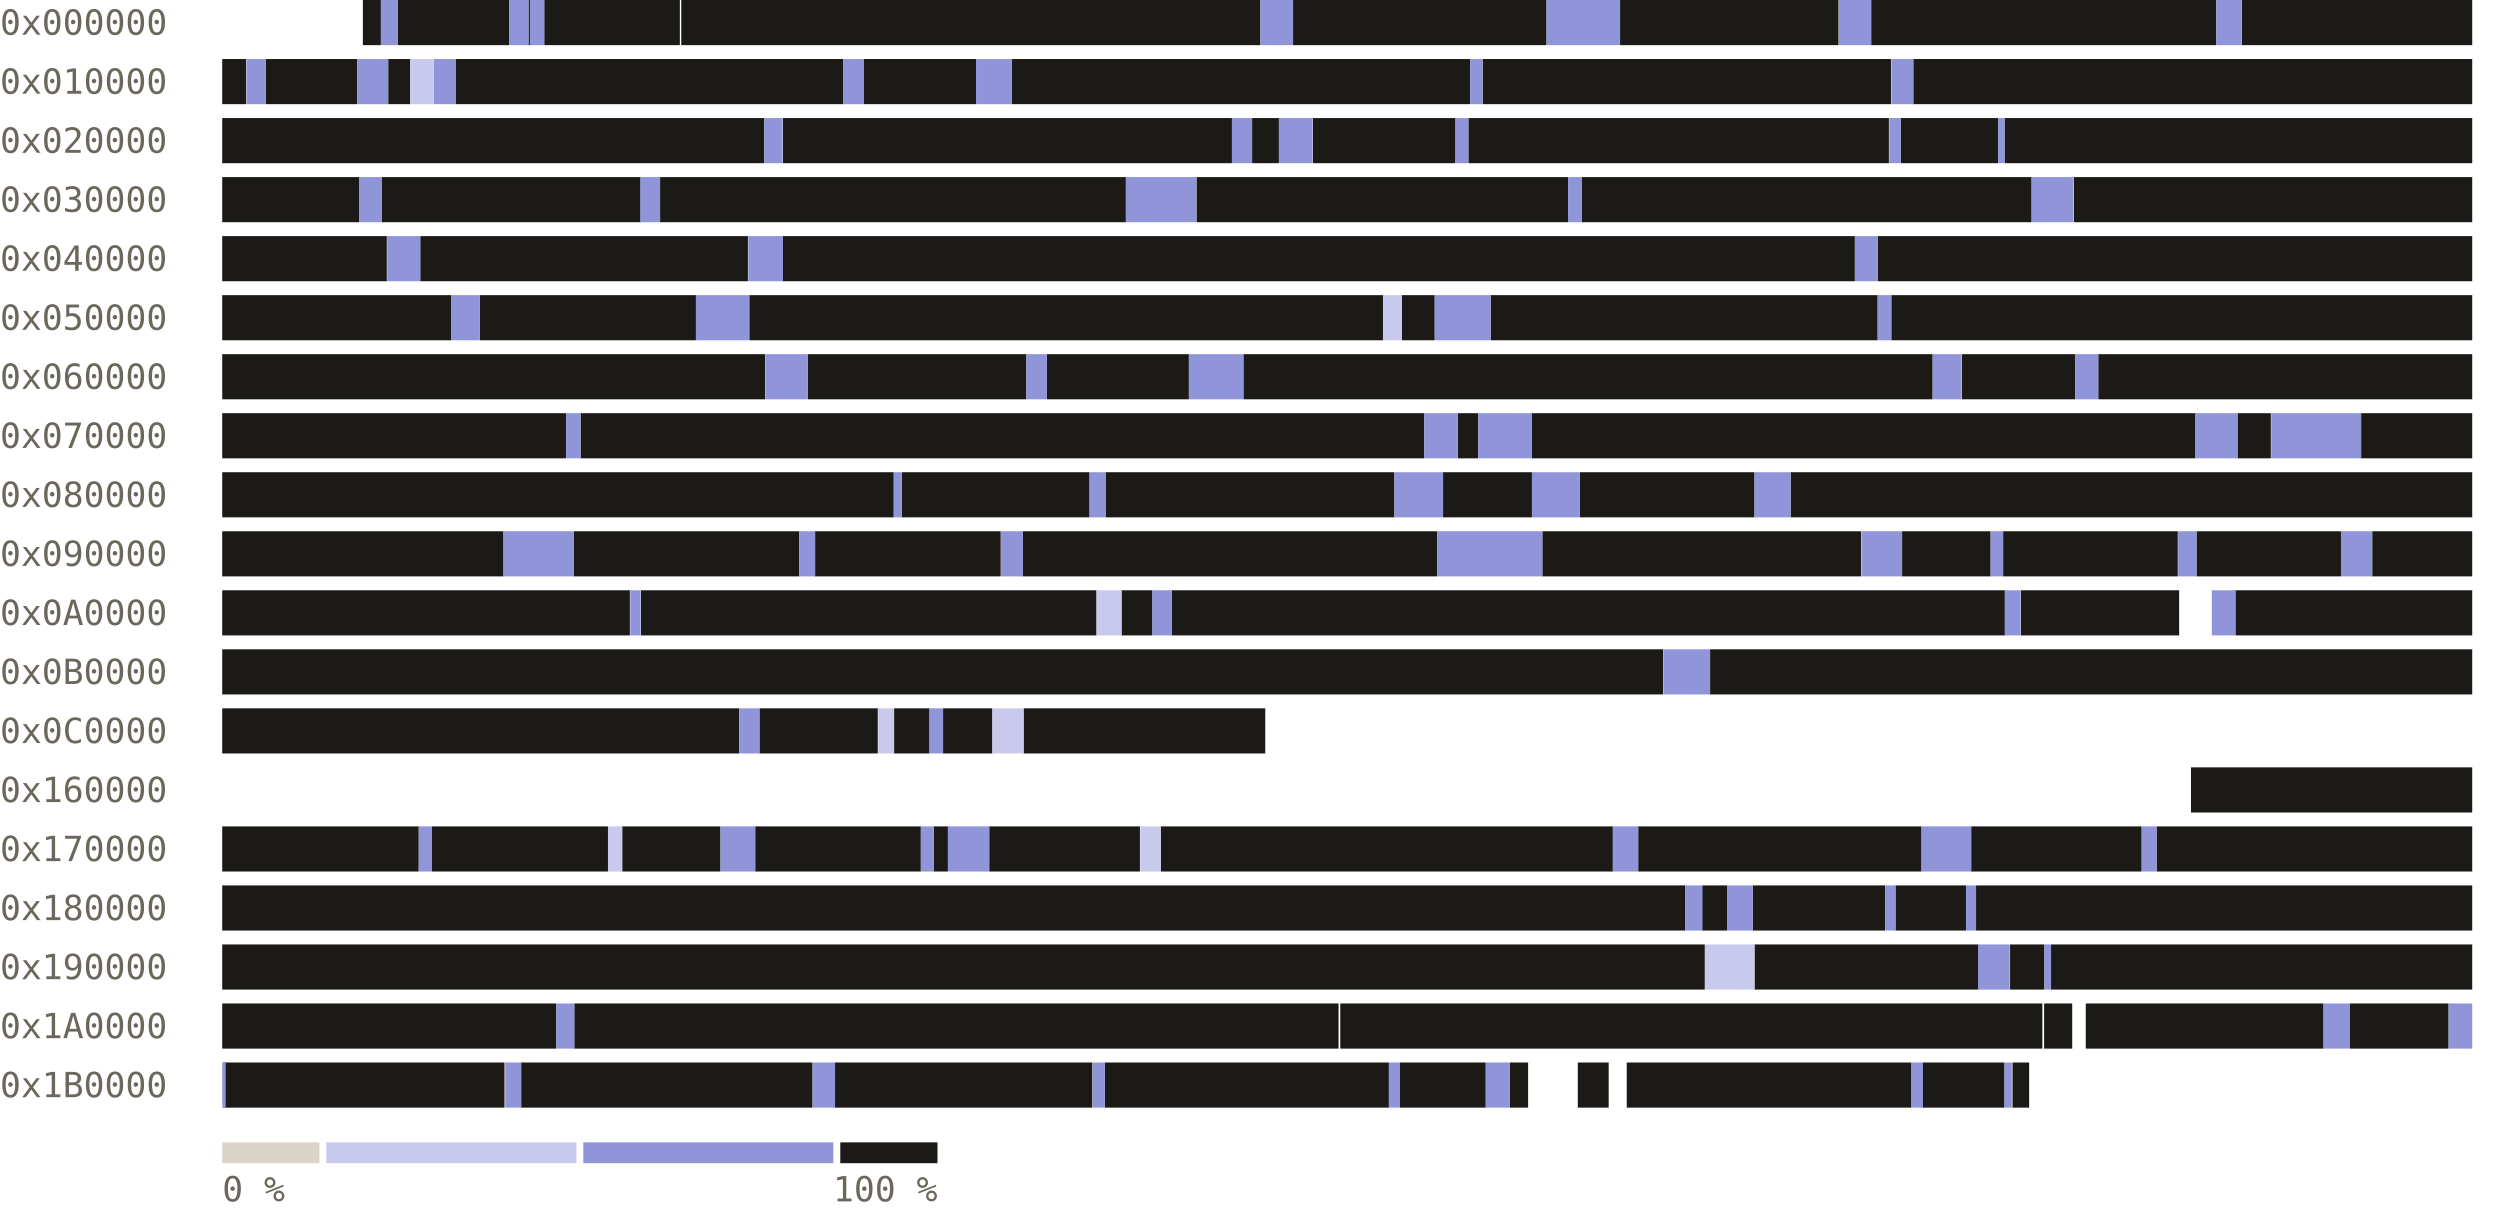
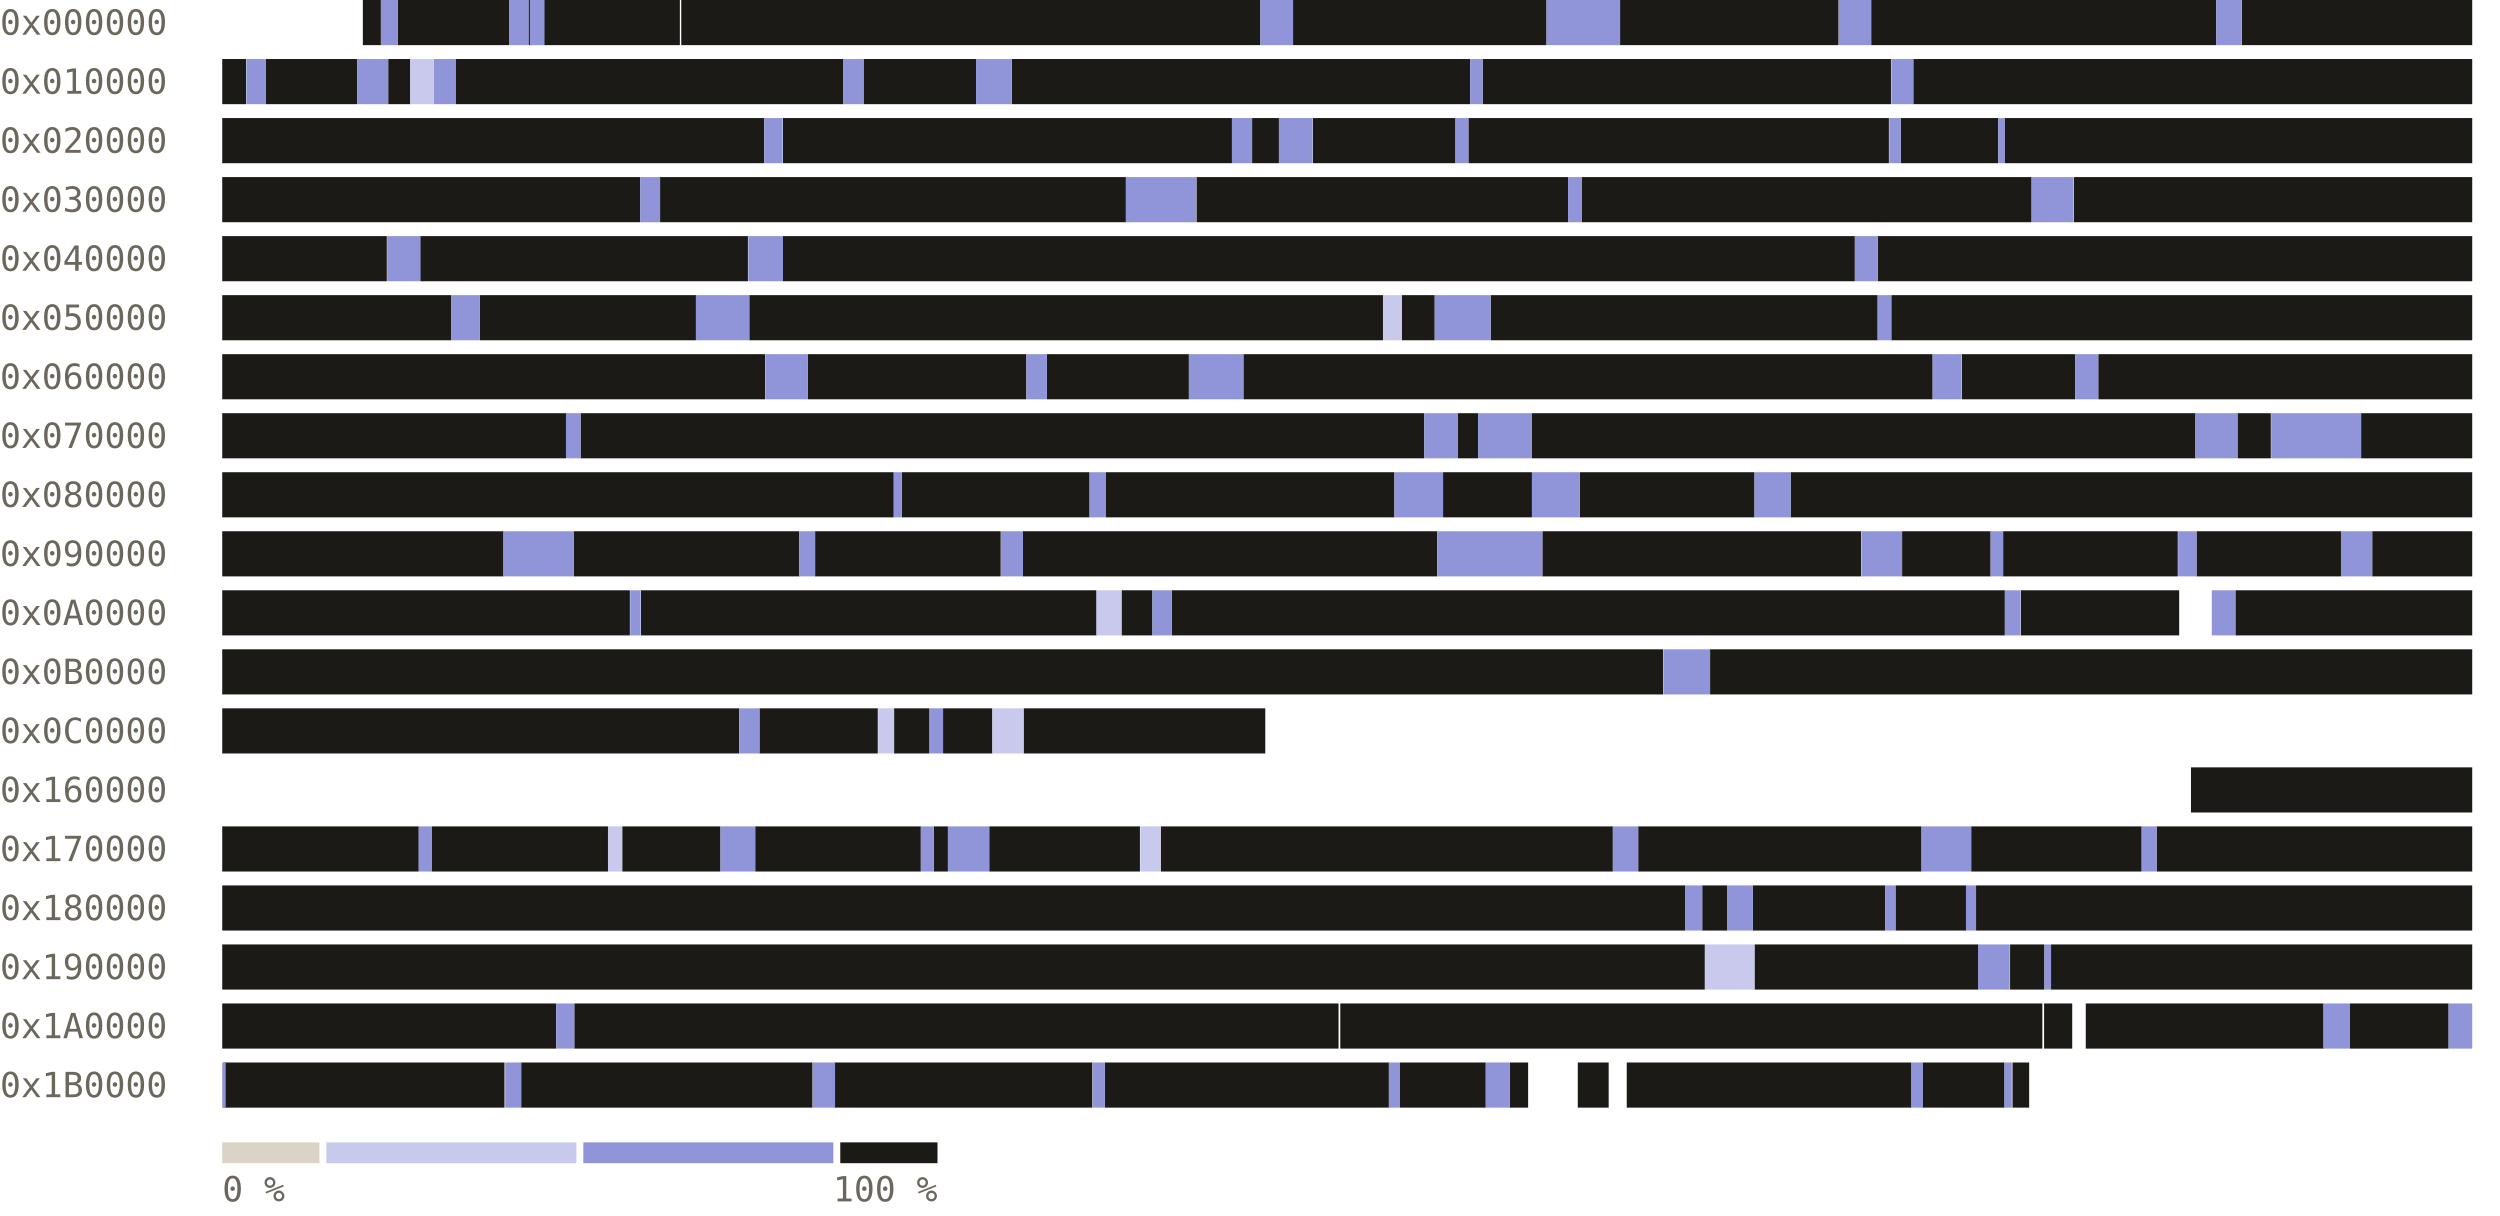
<svg xmlns="http://www.w3.org/2000/svg" viewBox="0 0 720 350" width="720" height="350">
  <style>text{font:10px monospace;fill:#6b675c}.q0{fill:#d9d4c7}.q1{fill:#e3e2f2}.q2{fill:#d6d6ef}.q3{fill:#c8c9ec}.q4{fill:#babce8}.q5{fill:#acafe4}.q6{fill:#9ea2df}.q7{fill:#9094d8}.q8{fill:#8186cf}.q9{fill:#7277c4}.q10{fill:#1b1a17}@media (prefers-color-scheme:dark){text{fill:#a8a293}.q0{fill:#4a463d}.q1{fill:#35375a}.q2{fill:#3c3f66}.q3{fill:#444772}.q4{fill:#4d517f}.q5{fill:#575b8c}.q6{fill:#62669a}.q7{fill:#6e72a8}.q8{fill:#7b7fb6}.q9{fill:#888cc4}.q10{fill:#d6d0bd}}</style>
  <text x="0" y="10">0x000000</text>
  <text x="0" y="27">0x010000</text>
  <text x="0" y="44">0x020000</text>
  <text x="0" y="61">0x030000</text>
  <text x="0" y="78">0x040000</text>
  <text x="0" y="95">0x050000</text>
  <text x="0" y="112">0x060000</text>
  <text x="0" y="129">0x070000</text>
  <text x="0" y="146">0x080000</text>
  <text x="0" y="163">0x090000</text>
  <text x="0" y="180">0x0A0000</text>
  <text x="0" y="197">0x0B0000</text>
  <text x="0" y="214">0x0C0000</text>
  <text x="0" y="231">0x160000</text>
  <text x="0" y="248">0x170000</text>
  <text x="0" y="265">0x180000</text>
  <text x="0" y="282">0x190000</text>
  <text x="0" y="299">0x1A0000</text>
  <text x="0" y="316">0x1B0000</text>
-   <path class="q10" d="M104.5 0h5.2v13h-5.2zM114.6 0h32v13h-32zM152.2 0h1v13h-1zM156.7 0h39.1v13h-39.1zM196.2 0h166.8v13h-166.8zM372.4 0h73v13h-73zM466.5 0h63v13h-63zM538.9 0h99.4v13h-99.4zM645.6 0h66.4v13h-66.4zM64 17h6.9v13h-6.9zM76.5 17h26.4v13h-26.4zM111.8 17h6.4v13h-6.4zM131.2 17h111.7v13h-111.7zM248.7 17h32.4v13h-32.4zM291.4 17h132v13h-132zM427 17h117.6v13h-117.6zM551 17h161v13h-161zM64 34h156.1v13h-156.1zM225.5 34h129.3v13h-129.3zM360.6 34h7.8v13h-7.8zM378.1 34h41.1v13h-41.1zM422.9 34h121.1v13h-121.1zM547.4 34h28.1v13h-28.1zM577.3 34h134.7v13h-134.7zM64 51h39.4v13h-39.4zM109.9 51h74.6v13h-74.6zM190.1 51h134.2v13h-134.2zM344.6 51h107v13h-107zM455.5 51h129.6v13h-129.6zM597.3 51h114.7v13h-114.7zM64 68h47.4v13h-47.4zM121 68h94.4v13h-94.4zM225.5 68h308.7v13h-308.7zM540.8 68h171.2v13h-171.2zM64 85h66v13h-66zM138.2 85h62.3v13h-62.3zM215.8 85h182.5v13h-182.5zM403.7 85h9.5v13h-9.5zM429.3 85h111.5v13h-111.5zM544.7 85h167.3v13h-167.3zM64 102h156.4v13h-156.4zM232.6 102h63v13h-63zM301.5 102h40.9v13h-40.9zM358.1 102h198.5v13h-198.5zM565 102h32.7v13h-32.7zM604.3 102h107.7v13h-107.7zM64 119h99v13h-99zM167.2 119h243v13h-243zM419.8 119h5.9v13h-5.9zM441.2 119h191.1v13h-191.1zM644.4 119h9.6v13h-9.6zM680 119h32v13h-32zM64 136h193.4v13h-193.4zM259.7 136h54.1v13h-54.1zM318.4 136h83.2v13h-83.2zM415.6 136h25.6v13h-25.6zM455 136h50.3v13h-50.3zM515.7 136h196.3v13h-196.3zM64 153h81v13h-81zM165.2 153h65v13h-65zM234.7 153h53.5v13h-53.5zM294.6 153h119.3v13h-119.3zM444.2 153h91.8v13h-91.8zM547.8 153h25.5v13h-25.5zM576.9 153h50.3v13h-50.3zM632.6 153h41.6v13h-41.6zM683.2 153h28.8v13h-28.8zM64 170h117.4v13h-117.4zM184.6 170h131.2v13h-131.2zM323 170h8.9v13h-8.9zM337.5 170h239.9v13h-239.9zM582 170h45.6v13h-45.6zM643.8 170h68.2v13h-68.2zM64 187h415v13h-415zM492.5 187h219.5v13h-219.5zM64 204h148.9v13h-148.9zM218.7 204h34.1v13h-34.1zM257.5 204h10.2v13h-10.2zM271.6 204h14.2v13h-14.2zM294.8 204h69.6v13h-69.6zM631 221h81v13h-81zM64 238h56.6v13h-56.6zM124.3 238h50.8v13h-50.8zM179.2 238h28.3v13h-28.3zM217.5 238h47.7v13h-47.7zM268.9 238h4.1v13h-4.1zM284.9 238h43.4v13h-43.4zM334.3 238h130.2v13h-130.2zM471.8 238h81.6v13h-81.6zM567.7 238h49.1v13h-49.1zM621.1 238h90.9v13h-90.9zM64 255h421.4v13h-421.4zM490.2 255h7.3v13h-7.3zM504.8 255h38.1v13h-38.1zM545.9 255h20.3v13h-20.3zM569.1 255h142.9v13h-142.9zM64 272h427v13h-427zM505.3 272h64.5v13h-64.5zM578.9 272h9.9v13h-9.9zM590.7 272h121.3v13h-121.3zM64 289h96.2v13h-96.2zM165.4 289h220.1v13h-220.1zM386 289h202.2v13h-202.2zM588.7 289h8.1v13h-8.1zM600.7 289h68.5v13h-68.5zM676.8 289h28.4v13h-28.4zM64.3 306h81v13h-81zM150.1 306h83.9v13h-83.9zM240.4 306h74.2v13h-74.2zM318.2 306h81.8v13h-81.8zM403.2 306h24.7v13h-24.7zM434.8 306h5.3v13h-5.3zM454.4 306h8.9v13h-8.9zM468.5 306h82v13h-82zM553.7 306h23.6v13h-23.6zM579.6 306h4.8v13h-4.8z" />
-   <path class="q7" d="M109.7 0h4.9v13h-4.9zM146.6 0h5.6v13h-5.6zM152.6 0h4.2v13h-4.2zM363 0h9.4v13h-9.4zM445.4 0h21.2v13h-21.2zM529.6 0h9.3v13h-9.3zM638.3 0h7.2v13h-7.2zM71 17h5.5v13h-5.5zM102.9 17h8.9v13h-8.9zM124.9 17h6.2v13h-6.2zM242.9 17h5.8v13h-5.8zM281.1 17h10.3v13h-10.3zM423.4 17h3.6v13h-3.6zM544.7 17h6.4v13h-6.4zM220.1 34h5.3v13h-5.3zM354.8 34h5.8v13h-5.8zM368.3 34h9.7v13h-9.7zM419.1 34h3.8v13h-3.8zM544.1 34h3.3v13h-3.3zM575.5 34h1.9v13h-1.9zM103.4 51h6.5v13h-6.5zM184.4 51h5.7v13h-5.7zM324.2 51h20.3v13h-20.3zM451.6 51h3.9v13h-3.9zM585.1 51h12.1v13h-12.1zM111.5 68h9.6v13h-9.6zM215.5 68h10v13h-10zM534.2 68h6.6v13h-6.6zM130 85h8.2v13h-8.2zM200.4 85h15.4v13h-15.4zM413.2 85h16.1v13h-16.1zM540.7 85h4v13h-4zM220.5 102h12.1v13h-12.1zM295.6 102h5.9v13h-5.9zM342.4 102h15.7v13h-15.7zM556.6 102h8.3v13h-8.3zM597.7 102h6.6v13h-6.6zM163 119h4.2v13h-4.2zM410.2 119h9.6v13h-9.6zM425.7 119h15.5v13h-15.5zM632.2 119h12.2v13h-12.2zM654.1 119h25.9v13h-25.9zM257.4 136h2.3v13h-2.3zM313.8 136h4.6v13h-4.6zM401.6 136h14v13h-14zM441.2 136h13.8v13h-13.8zM505.3 136h10.4v13h-10.4zM145 153h20.1v13h-20.1zM230.2 153h4.6v13h-4.6zM288.3 153h6.3v13h-6.3zM413.9 153h30.3v13h-30.3zM536.1 153h11.7v13h-11.7zM573.3 153h3.6v13h-3.6zM627.3 153h5.3v13h-5.3zM674.2 153h9v13h-9zM181.5 170h3v13h-3zM331.9 170h5.6v13h-5.6zM577.4 170h4.5v13h-4.5zM637 170h6.8v13h-6.8zM479.1 187h13.4v13h-13.4zM212.9 204h5.9v13h-5.9zM267.7 204h3.9v13h-3.9zM120.6 238h3.7v13h-3.7zM207.5 238h10v13h-10zM265.2 238h3.7v13h-3.7zM273 238h11.9v13h-11.9zM464.5 238h7.3v13h-7.3zM553.4 238h14.3v13h-14.3zM616.8 238h4.3v13h-4.3zM485.5 255h4.8v13h-4.8zM497.6 255h7.2v13h-7.2zM542.9 255h3v13h-3zM566.2 255h2.9v13h-2.9zM569.7 272h9.1v13h-9.1zM588.8 272h1.9v13h-1.9zM160.2 289h5.2v13h-5.2zM669.1 289h7.7v13h-7.7zM705.2 289h6.8v13h-6.8zM64 306h1v13h-1zM145.5 306h4.6v13h-4.6zM234.1 306h6.4v13h-6.4zM314.7 306h3.5v13h-3.5zM400 306h3.2v13h-3.2zM427.9 306h6.9v13h-6.9zM550.6 306h3.2v13h-3.2zM577.3 306h2.1v13h-2.1z" />
+   <path class="q10" d="M104.5 0h5.2v13h-5.2zM114.6 0h32v13h-32zM152.2 0h1v13h-1zM156.7 0h39.1v13h-39.1zM196.2 0h166.8v13h-166.8zM372.4 0h73v13h-73zM466.5 0h63v13h-63zM538.9 0h99.4v13h-99.4zM645.6 0h66.4v13h-66.4zM64 17h6.9v13h-6.9zM76.5 17h26.4v13h-26.4zM111.8 17h6.4v13h-6.4zM131.2 17h111.7v13h-111.7zM248.7 17h32.4v13h-32.4zM291.4 17h132v13h-132zM427 17h117.6v13h-117.6zM551 17h161v13h-161zM64 34h156.1v13h-156.1zM225.5 34h129.3v13h-129.3zM360.6 34h7.8v13h-7.8zM378.1 34h41.1v13h-41.1zM422.9 34h121.1v13h-121.1zM547.4 34h28.1v13h-28.1zM577.3 34h134.7v13h-134.7zM64 51h120.4v13h-120.4zM190.1 51h134.2v13h-134.2zM344.6 51h107v13h-107zM455.5 51h129.6v13h-129.6zM597.3 51h114.7v13h-114.7zM64 68h47.4v13h-47.4zM121 68h94.4v13h-94.4zM225.5 68h308.7v13h-308.7zM540.8 68h171.2v13h-171.2zM64 85h66v13h-66zM138.2 85h62.3v13h-62.3zM215.8 85h182.5v13h-182.5zM403.7 85h9.5v13h-9.5zM429.3 85h111.5v13h-111.5zM544.7 85h167.3v13h-167.3zM64 102h156.4v13h-156.4zM232.6 102h63v13h-63zM301.5 102h40.9v13h-40.9zM358.1 102h198.5v13h-198.5zM565 102h32.7v13h-32.7zM604.3 102h107.7v13h-107.7zM64 119h99v13h-99zM167.2 119h243v13h-243zM419.8 119h5.9v13h-5.9zM441.2 119h191.1v13h-191.1zM644.4 119h9.6v13h-9.6zM680 119h32v13h-32zM64 136h193.4v13h-193.4zM259.7 136h54.1v13h-54.1zM318.4 136h83.2v13h-83.2zM415.6 136h25.6v13h-25.6zM455 136h50.3v13h-50.3zM515.7 136h196.3v13h-196.3zM64 153h81v13h-81zM165.2 153h65v13h-65zM234.7 153h53.5v13h-53.5zM294.6 153h119.3v13h-119.3zM444.2 153h91.8v13h-91.8zM547.8 153h25.5v13h-25.5zM576.9 153h50.3v13h-50.3zM632.6 153h41.6v13h-41.6zM683.2 153h28.8v13h-28.8zM64 170h117.4v13h-117.4zM184.6 170h131.2v13h-131.2zM323 170h8.9v13h-8.9zM337.5 170h239.9v13h-239.9zM582 170h45.6v13h-45.6zM643.8 170h68.2v13h-68.2zM64 187h415v13h-415zM492.5 187h219.5v13h-219.5zM64 204h148.9v13h-148.9zM218.7 204h34.1v13h-34.1zM257.5 204h10.2v13h-10.2zM271.6 204h14.2v13h-14.2zM294.8 204h69.6v13h-69.6zM631 221h81v13h-81zM64 238h56.6v13h-56.6zM124.3 238h50.8v13h-50.8zM179.2 238h28.3v13h-28.3zM217.5 238h47.7v13h-47.7zM268.9 238h4.1v13h-4.1zM284.9 238h43.4v13h-43.4zM334.3 238h130.2v13h-130.2zM471.8 238h81.6v13h-81.6zM567.7 238h49.1v13h-49.1zM621.1 238h90.9v13h-90.9zM64 255h421.4v13h-421.4zM490.2 255h7.3v13h-7.3zM504.8 255h38.1v13h-38.1zM545.9 255h20.3v13h-20.3zM569.1 255h142.9v13h-142.9zM64 272h427v13h-427zM505.3 272h64.5v13h-64.5zM578.9 272h9.9v13h-9.9zM590.7 272h121.3v13h-121.3zM64 289h96.2v13h-96.2zM165.4 289h220.1v13h-220.1zM386 289h202.2v13h-202.2zM588.7 289h8.1v13h-8.1zM600.7 289h68.5v13h-68.5zM676.8 289h28.4v13h-28.4zM64.3 306h81v13h-81zM150.1 306h83.9v13h-83.9zM240.4 306h74.2v13h-74.2zM318.2 306h81.8v13h-81.8zM403.2 306h24.7v13h-24.7zM434.8 306h5.3v13h-5.3zM454.4 306h8.9v13h-8.9zM468.5 306h82v13h-82zM553.7 306h23.6v13h-23.6zM579.6 306h4.8v13h-4.8z" />
+   <path class="q7" d="M109.7 0h4.9v13h-4.9zM146.6 0h5.6v13h-5.6zM152.6 0h4.2v13h-4.2zM363 0h9.4v13h-9.4zM445.4 0h21.2v13h-21.2zM529.6 0h9.3v13h-9.3zM638.3 0h7.2v13h-7.2zM71 17h5.5v13h-5.5zM102.9 17h8.9v13h-8.9zM124.9 17h6.2v13h-6.2zM242.9 17h5.8v13h-5.8zM281.1 17h10.3v13h-10.3zM423.4 17h3.6v13h-3.6zM544.7 17h6.4v13h-6.4zM220.1 34h5.3v13h-5.3zM354.8 34h5.8v13h-5.8zM368.3 34h9.7v13h-9.7zM419.1 34h3.8v13h-3.8zM544.1 34h3.3v13h-3.3zM575.5 34h1.9v13h-1.9zM184.4 51h5.7v13h-5.7zM324.2 51h20.3v13h-20.3zM451.6 51h3.9v13h-3.9zM585.1 51h12.1v13h-12.1zM111.5 68h9.6v13h-9.6zM215.5 68h10v13h-10zM534.2 68h6.6v13h-6.6zM130 85h8.2v13h-8.2zM200.4 85h15.4v13h-15.4zM413.2 85h16.1v13h-16.1zM540.7 85h4v13h-4zM220.5 102h12.1v13h-12.1zM295.6 102h5.9v13h-5.9zM342.4 102h15.7v13h-15.7zM556.6 102h8.3v13h-8.3zM597.7 102h6.6v13h-6.6zM163 119h4.2v13h-4.2zM410.2 119h9.6v13h-9.6zM425.7 119h15.5v13h-15.5zM632.2 119h12.2v13h-12.2zM654.1 119h25.9v13h-25.9zM257.4 136h2.3v13h-2.3zM313.8 136h4.6v13h-4.6zM401.6 136h14v13h-14zM441.2 136h13.8v13h-13.8zM505.3 136h10.4v13h-10.4zM145 153h20.1v13h-20.1zM230.2 153h4.6v13h-4.6zM288.3 153h6.3v13h-6.3zM413.9 153h30.3v13h-30.3zM536.1 153h11.7v13h-11.7zM573.3 153h3.6v13h-3.6zM627.3 153h5.3v13h-5.3zM674.2 153h9v13h-9zM181.5 170h3v13h-3zM331.9 170h5.6v13h-5.6zM577.4 170h4.5v13h-4.5zM637 170h6.8v13h-6.8zM479.1 187h13.4v13h-13.4zM212.9 204h5.9v13h-5.9zM267.7 204h3.9v13h-3.9zM120.6 238h3.7v13h-3.7zM207.5 238h10v13h-10zM265.2 238h3.7v13h-3.7zM273 238h11.9v13h-11.9zM464.5 238h7.3v13h-7.3zM553.4 238h14.3v13h-14.3zM616.8 238h4.3v13h-4.3zM485.5 255h4.8v13h-4.8zM497.6 255h7.2v13h-7.2zM542.9 255h3v13h-3zM566.2 255h2.9v13h-2.9zM569.7 272h9.1v13h-9.1zM588.8 272h1.9v13h-1.9zM160.2 289h5.2v13h-5.2zM669.1 289h7.7v13h-7.7zM705.2 289h6.8v13h-6.8zM64 306h1v13h-1zM145.5 306h4.6v13h-4.6zM234.1 306h6.4v13h-6.4zM314.7 306h3.5v13h-3.5zM400 306h3.2v13h-3.2zM427.9 306h6.9v13h-6.9zM550.6 306h3.2v13h-3.2zM577.3 306h2.1v13h-2.1z" />
  <path class="q3" d="M118.1 17h6.8v13h-6.8zM398.3 85h5.4v13h-5.4zM315.8 170h7.2v13h-7.2zM252.9 204h4.6v13h-4.6zM285.8 204h9v13h-9zM175.1 238h4.1v13h-4.1zM328.4 238h5.8v13h-5.8zM491 272h14.3v13h-14.3z" />
  <rect class="q0" x="64" y="329" width="28" height="6" />
  <rect class="q3" x="94" y="329" width="72" height="6" />
  <rect class="q7" x="168" y="329" width="72" height="6" />
  <rect class="q10" x="242" y="329" width="28" height="6" />
  <text x="64" y="346">0 %</text>
  <text x="270" y="346" text-anchor="end">100 %</text>
</svg>
